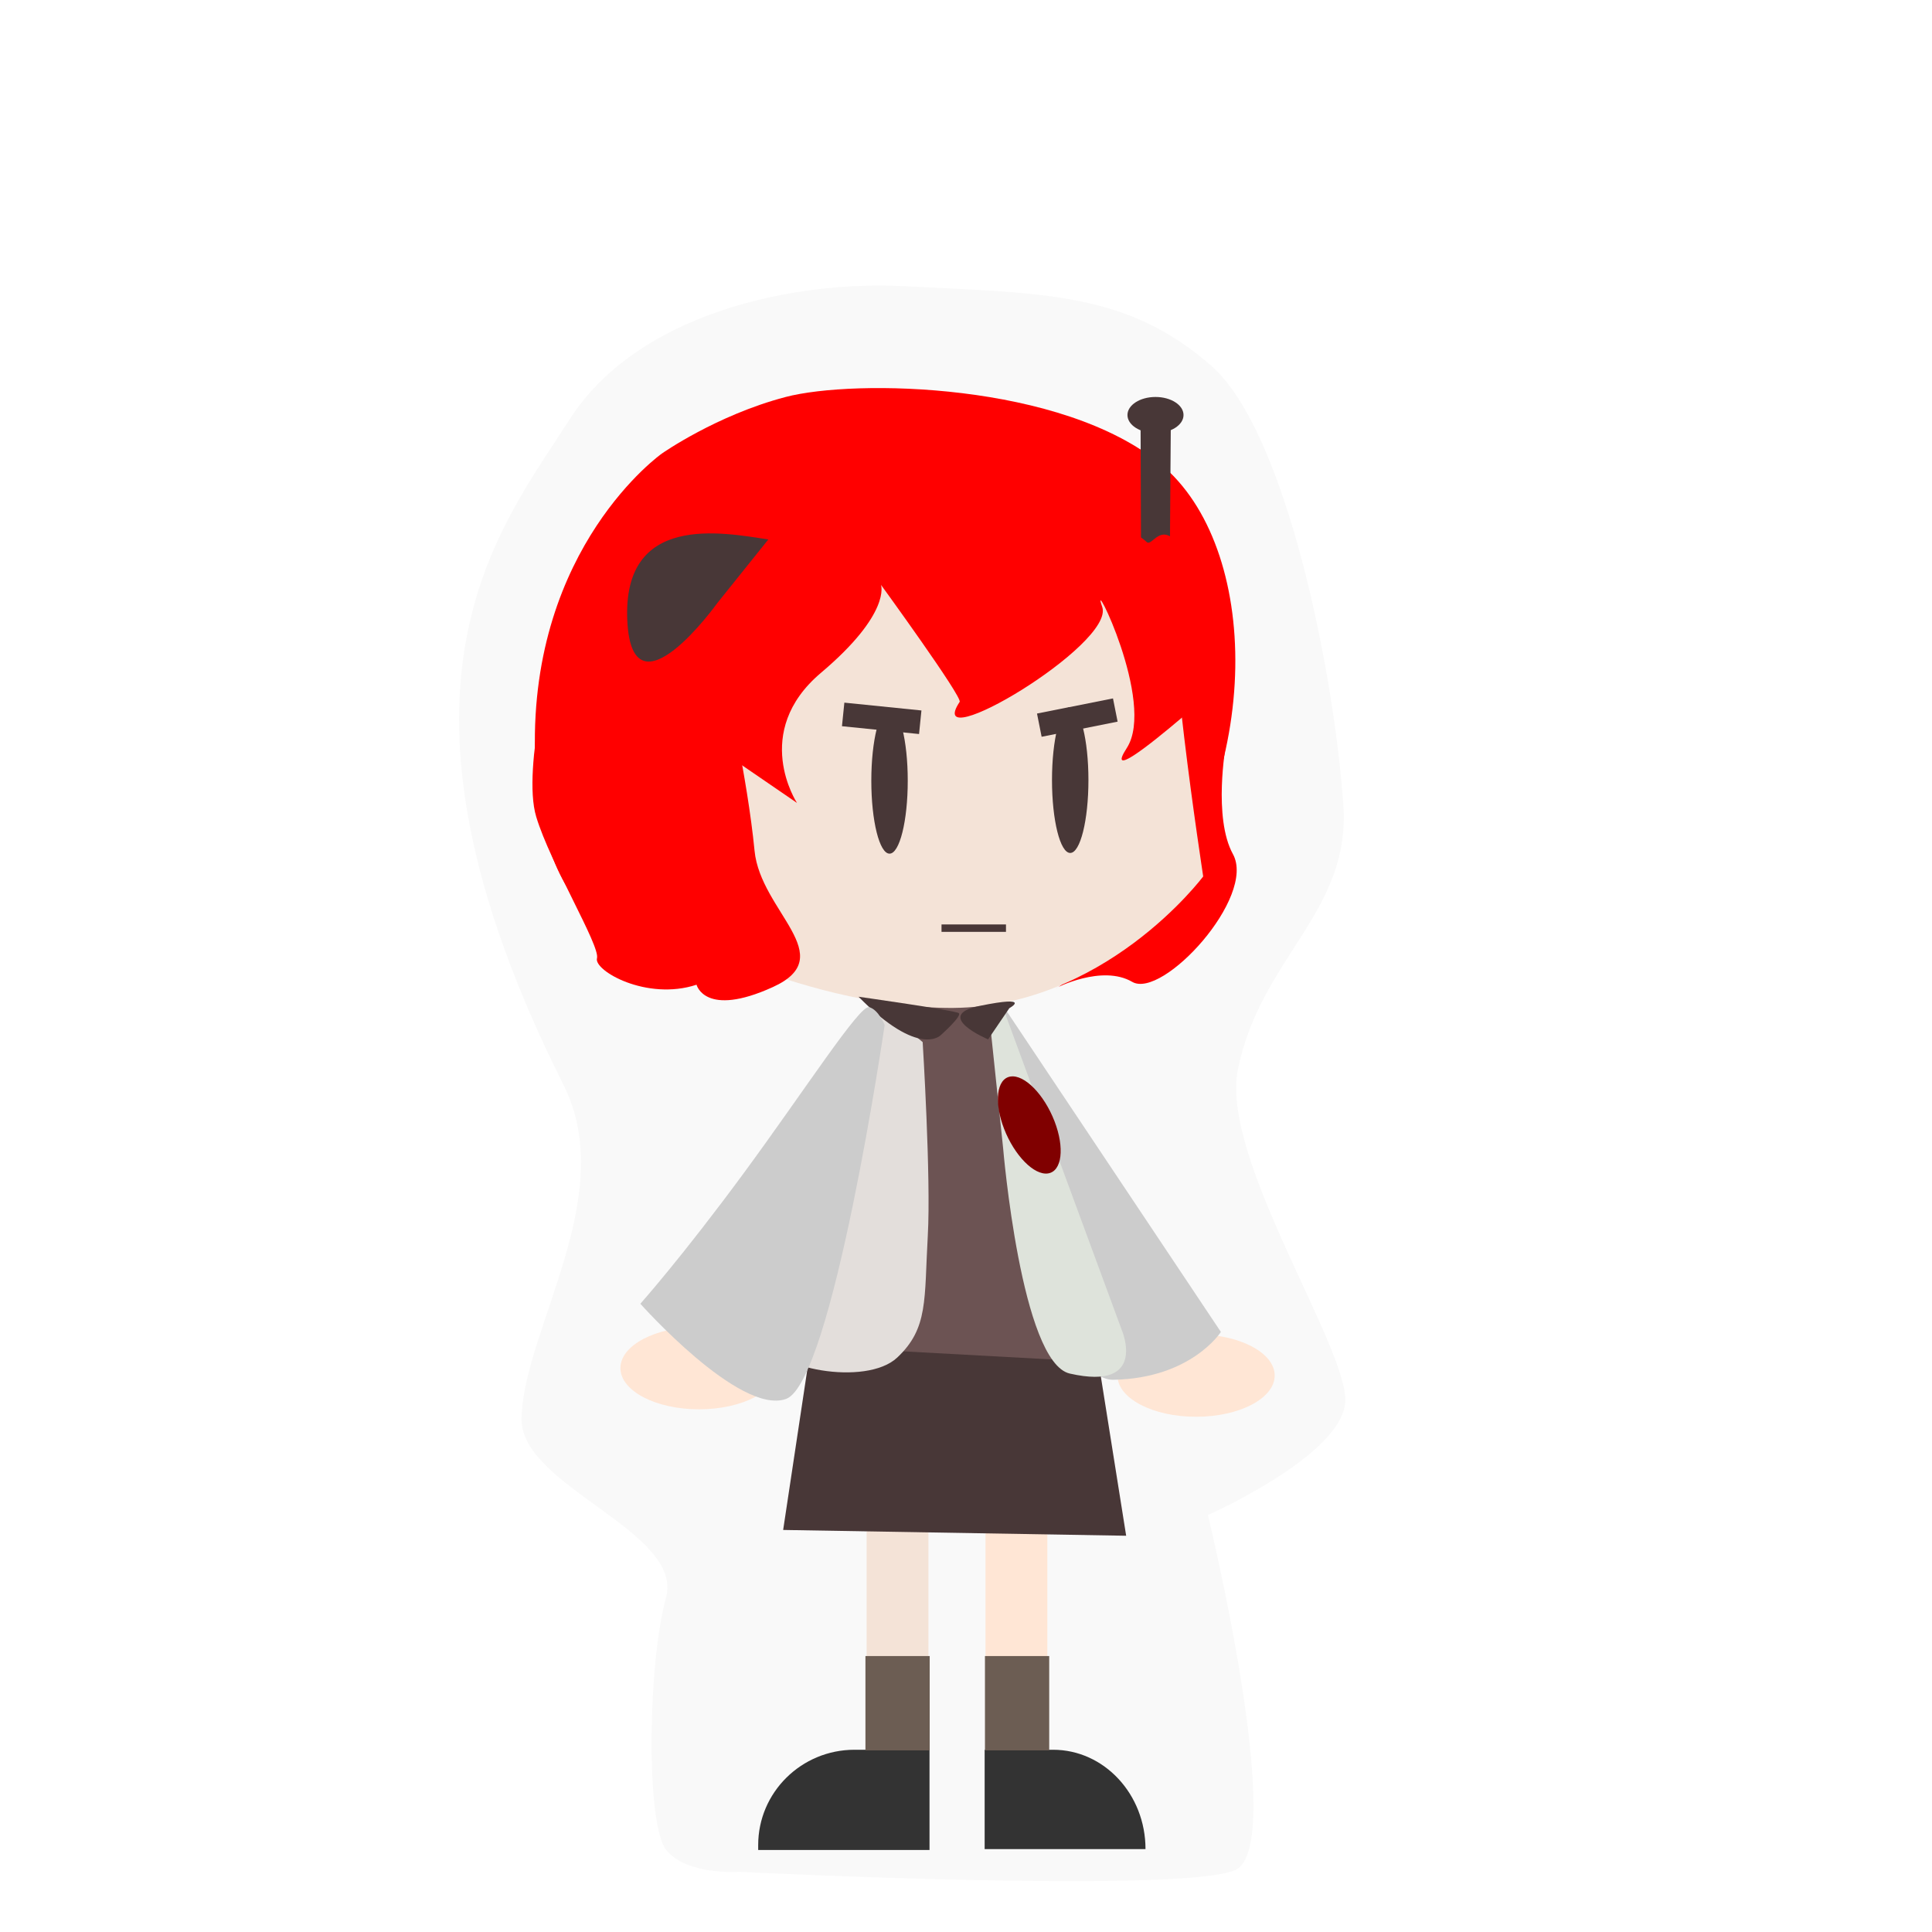
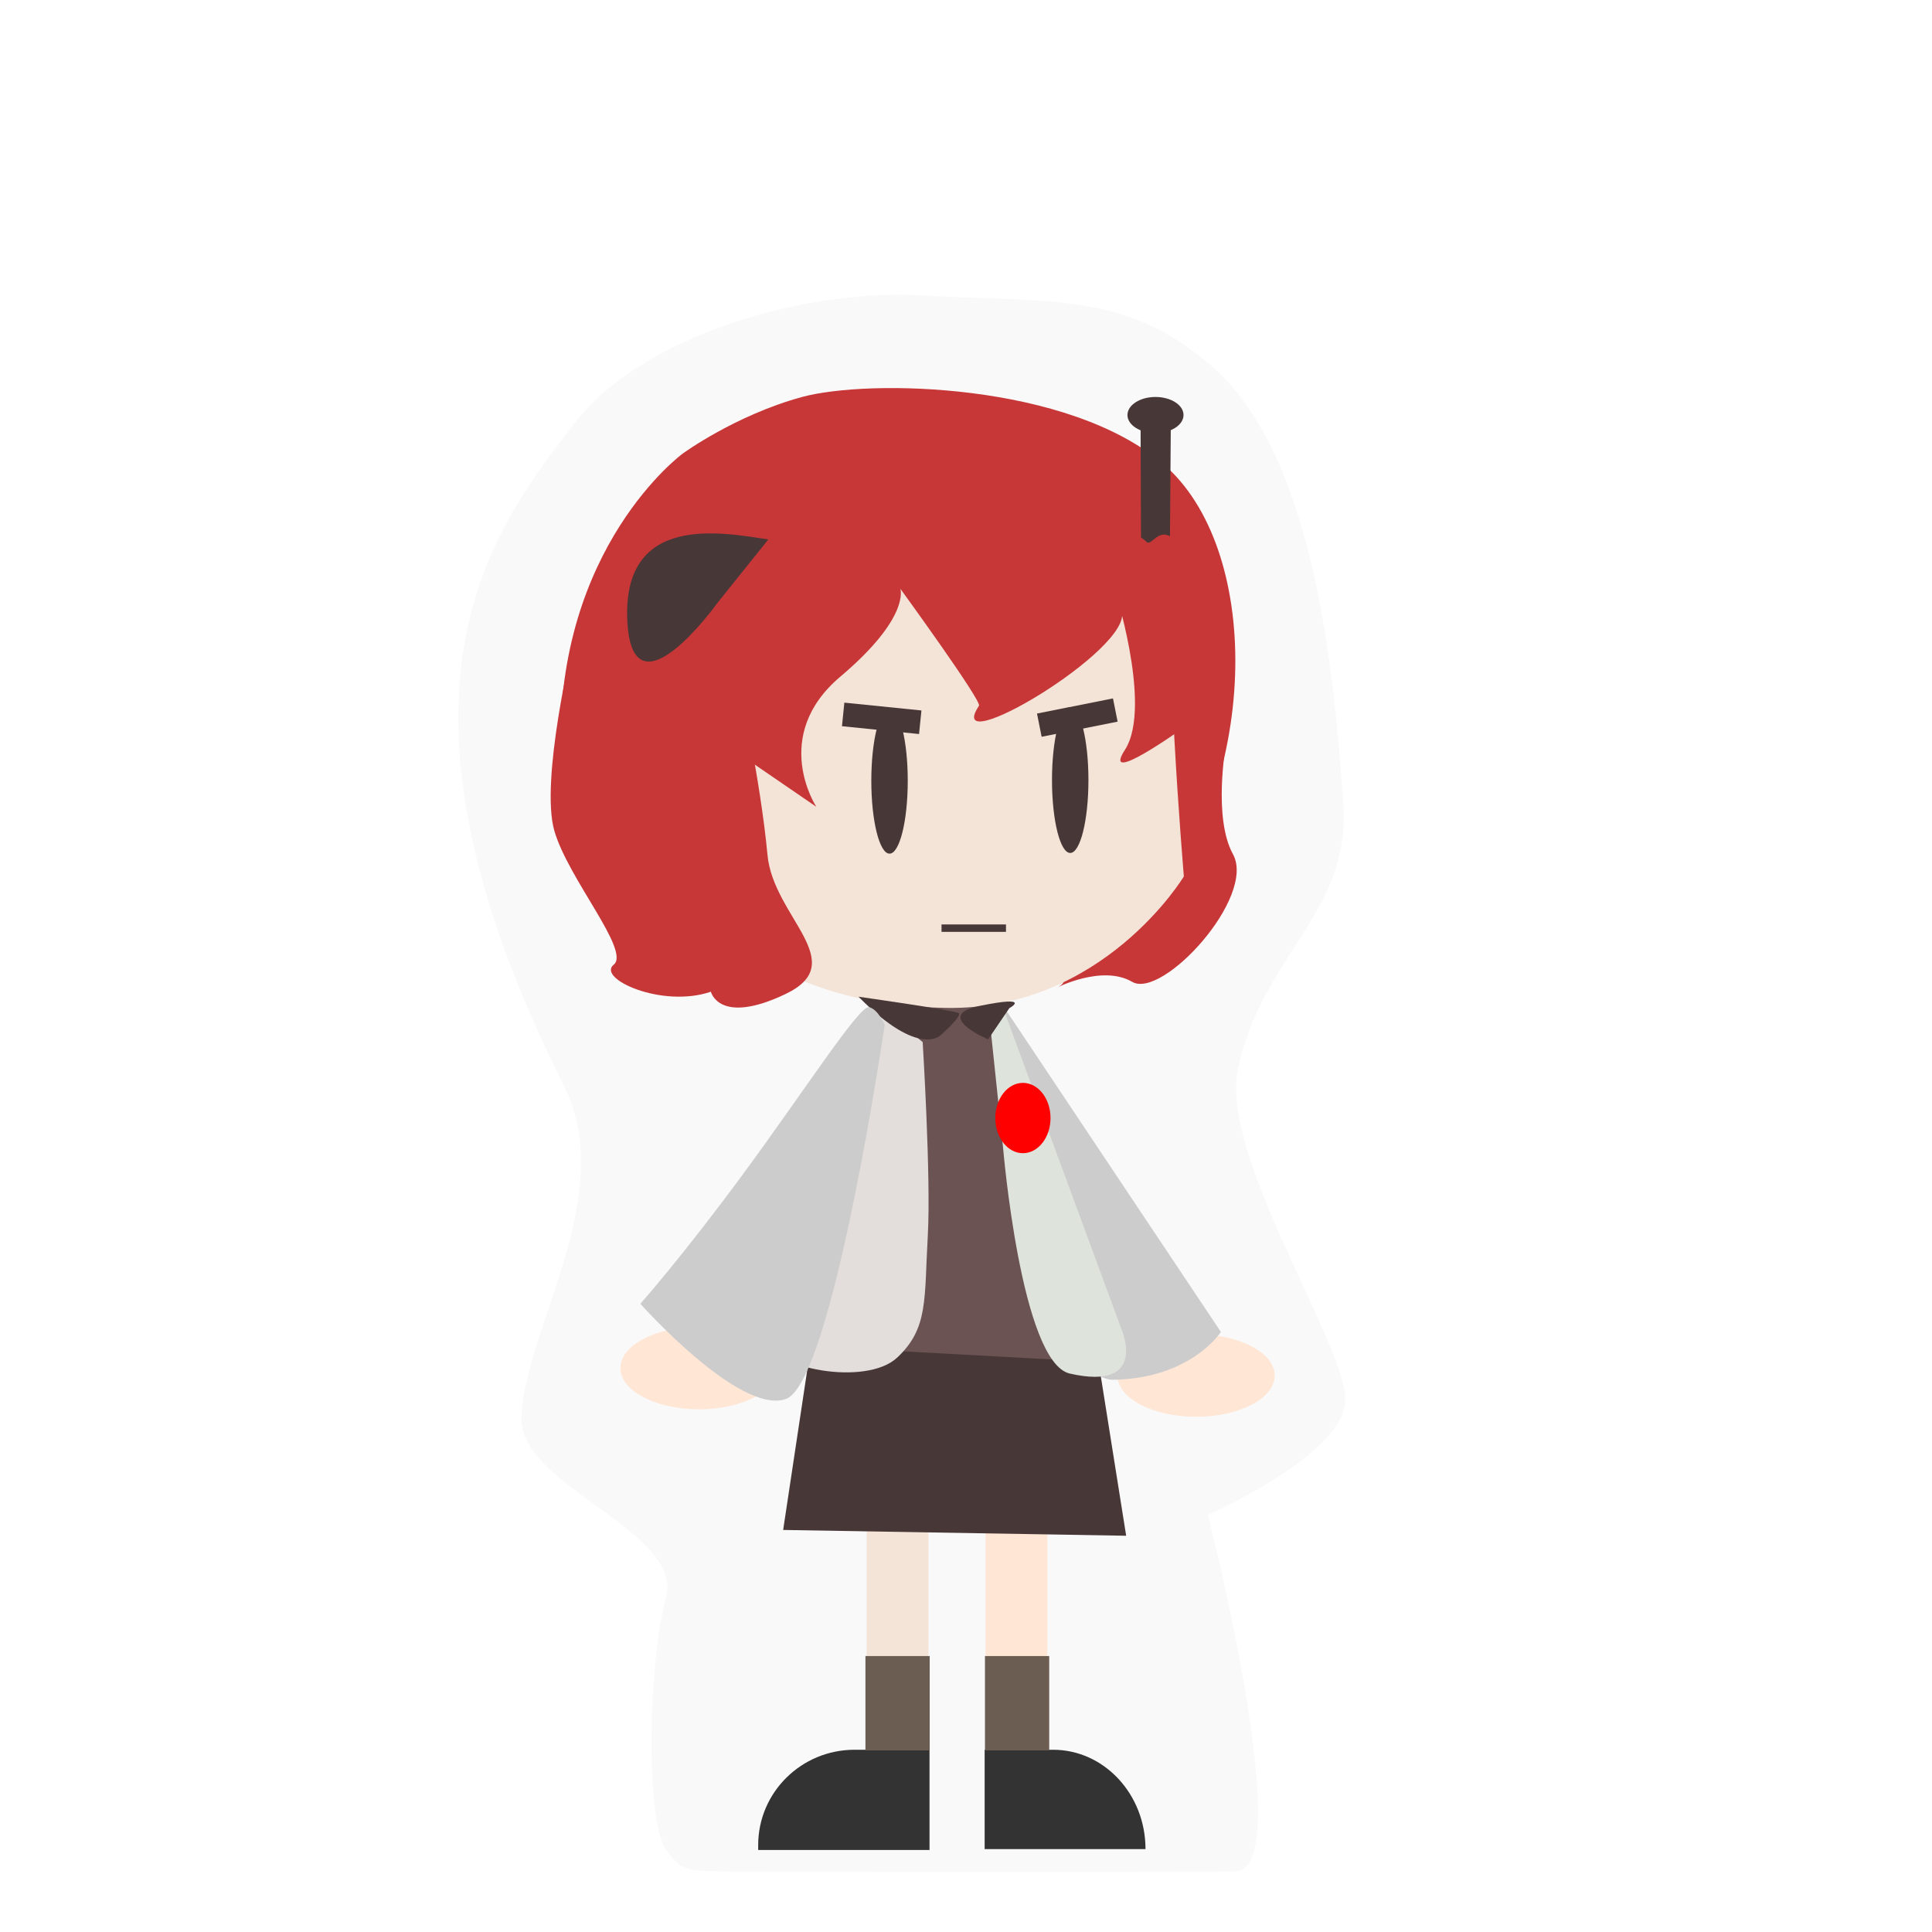
<svg xmlns="http://www.w3.org/2000/svg" width="100mm" height="100mm" viewBox="0 0 100 100" version="1.1" id="svg1">
  <defs id="defs1">
    </defs>
  <g id="layer1">
-     <path style="fill:#f9f9f9;fill-opacity:1;stroke-width:0.267" d="m 38.263,96.886 c 0,0 22.931,1.148 25.679,-0.096 2.748,-1.244 -1.421,-18.373 -1.421,-18.373 0,0 6.917,-3.062 7.107,-5.837 0.19,-2.775 -6.497,-12.652 -5.553,-17.237 1.201,-5.829 5.841,-8.126 5.456,-13.683 C 69.061,34.884 66.585,22.31 62.663,18.902 58.278,15.09 53.985,15.187 46.79,14.812 41.109,14.517 33.011,16.186 29.477,21.718 25.836,27.421 18.838,35.581 29.171,56.163 c 2.887,5.75 -2.083,12.665 -2.177,17.258 -0.072,3.513 8.425,5.836 7.477,9.281 -0.948,3.445 -1.041,11.696 0.001,13.036 1.042,1.34 3.79,1.148 3.79,1.148 z" id="path20" />
+     <path style="fill:#f9f9f9;fill-opacity:1;stroke-width:0.267" d="m 38.263,96.886 c 0,0 22.247,0.056 25.679,-0.025 3.298,-0.078 -1.421,-18.444 -1.421,-18.444 0,0 6.917,-3.062 7.107,-5.837 0.19,-2.775 -6.497,-12.652 -5.553,-17.237 1.201,-5.829 5.841,-8.126 5.456,-13.683 C 69.061,34.884 68.052,23.511 62.663,18.902 58.248,15.126 54.645,15.659 47.45,15.284 41.769,14.988 33.28,17.299 29.747,21.898 25.625,27.263 18.838,35.581 29.171,56.163 c 2.887,5.75 -2.083,12.665 -2.177,17.258 -0.072,3.513 8.425,5.836 7.477,9.281 -0.948,3.445 -1.041,11.696 0.001,13.036 0.911,1.247 1.048,1.064 3.79,1.148 z" id="path20" />
    <ellipse style="fill:#ffe6d5;stroke-width:0.265" id="path19-3" cx="61.909" cy="71.197" rx="4.069" ry="2.135" />
    <path style="fill:#cccccc;stroke-width:0.26" d="M 52.014,52.201 63.193,68.941 c 0,0 -1.524,2.395 -5.549,2.476 -4.025,0.082 -5.63,-19.217 -5.63,-19.217 z" id="path18" />
    <rect style="fill:#f4e3d7;stroke-width:0.291" id="rect14" width="3.2" height="12.831" x="44.857" y="78.628" />
    <rect style="fill:#ffe6d5;stroke-width:0.291" id="rect14-1" width="3.2" height="12.831" x="51.009" y="78.916" />
    <path style="fill:#483737;stroke-width:0.226" d="m 42.147,68.495 -1.611,10.695 17.754,0.3 -1.943,-12.221 z" id="path13" />
-     <path style="fill:#ff0000;stroke-width:0.265" d="m 63.449,38.571 c 0,0 -0.67,3.75 0.367,5.637 1.224,2.226 -3.645,7.527 -5.213,6.613 -1.569,-0.914 -3.952,0.324 -3.952,0.324 0,0 1.121,-0.427 -0.165,-1.1 -2.097,-1.096 1.368,-8.975 1.368,-8.975 z" id="path8" />
-     <path style="fill:#ff0000;stroke-width:0.265" d="m 32.455,23.209 c 0,0 -7.548,4.812 -7.265,15.473 0.283,10.661 7.461,9.788 7.461,9.788 0,0 20.312,7.09 27.359,-0.87 7.047,-7.96 6.692,-19.58 1.032,-23.825 -5.661,-4.246 -17.548,-4.434 -21.511,-3.491 -3.963,0.943 -7.076,2.925 -7.076,2.925 z" id="path5" transform="matrix(0.9038897,0,0,1,4.921847,0.2668497)" />
+     <path style="fill:#c83737;stroke-width:0.265" d="m 63.449,38.571 c 0,0 -0.67,3.75 0.367,5.637 1.224,2.226 -3.645,7.527 -5.213,6.613 -1.569,-0.914 -3.952,0.324 -3.952,0.324 0,0 1.121,-0.427 -0.165,-1.1 -2.097,-1.096 1.368,-8.975 1.368,-8.975 z" id="path8" />
+     <path style="fill:#c83737;stroke-width:0.265" d="m 32.455,23.209 c 0,0 -7.548,4.812 -7.265,15.473 0.283,10.661 7.461,9.788 7.461,9.788 0,0 20.312,7.09 27.359,-0.87 7.047,-7.96 6.692,-19.58 1.032,-23.825 -5.661,-4.246 -17.548,-4.434 -21.511,-3.491 -3.963,0.943 -7.076,2.925 -7.076,2.925 z" id="path5" transform="matrix(0.870961,0,0,1,7.071913,0.2668497)" />
    <path style="fill:#6c5353;stroke-width:0.179" d="M 45.831,51.532 42.644,69.721 56.985,70.504 50.954,51.466 Z" id="path2" />
-     <path style="fill:#f4e3d7;stroke-width:0.265" d="m 33.591,47.633 c 0,0 7.547,4.408 15.377,4.536 8.139,0.133 13.309,-6.805 13.309,-6.805 0,-0.047 -2.135,-13.709 -1.468,-16.411 0.707,-2.862 -4.403,-6.671 -12.409,-7.872 -6.995,-1.049 -13.209,3.069 -16.011,8.005 -2.802,4.937 -3.469,11.475 1.201,18.546 z" id="path1" />
+     <path style="fill:#f4e3d7;stroke-width:0.265" d="m 48.968,52.169 c 8.139,0.133 12.308,-6.805 12.308,-6.805 0,-0.047 -1.158,-13.591 -0.467,-16.411 0.638,-2.602 -4.048,-5.809 -12.142,-5.937 -7.261,-0.115 -12.775,2.257 -14.677,7.605 -2.135,6.004 -1.134,11.841 1.034,14.91 2.168,3.069 6.113,6.51 13.943,6.638 z" id="path1" />
    <path style="fill:#e3dedb;stroke-width:0.265" d="m 47.757,53.938 c 0,0 0.437,7.023 0.265,10.028 -0.189,3.302 0.039,4.778 -1.58,6.3 -1.619,1.522 -6.582,0.553 -6.722,-0.922 -0.14,-1.475 5.566,-17.454 5.566,-17.454 z" id="path3" />
    <path style="fill:#dee3db;stroke-width:0.265" d="m 51.92,59.414 -0.702,-6.692 0.66,-0.66 6.186,16.782 c 0,0 1.368,3.175 -2.69,2.252 -2.521,-0.574 -3.454,-11.682 -3.454,-11.682 z" id="path4" />
-     <path style="fill:#ff0000;stroke-width:0.276" d="m 31.134,33.42 11.484,7.872 c 0,0 -2.404,-3.654 1.243,-6.735 3.647,-3.081 3.106,-4.552 3.106,-4.552 0,0 4.231,5.816 4.071,6.058 -1.959,2.961 8.058,-2.976 7.379,-4.917 -0.679,-1.94 2.804,4.935 1.272,7.304 -1.008,1.56 1.035,-0.03 2.858,-1.576 1.337,-1.134 1.887,-3.421 1.276,-5.064 -0.886,-2.38 -2.018,-5.448 -2.268,-6.256 -0.424,-1.37 -7.718,-4.109 -7.718,-4.109 l -5.513,-1.255 c 0,0 -9.474,1.117 -12.742,3.492 -3.268,2.376 -4.449,9.737 -4.449,9.737 z" id="path6" transform="translate(-1.366623,0.2668497)" />
-     <path style="fill:#ff0000;stroke-width:0.29" d="m 37.558,35.363 c 0,0 1.122,4.829 1.498,8.675 0.308,3.147 4.471,5.45 0.946,7.053 -3.524,1.604 -3.949,-0.122 -3.949,-0.122 -2.586,0.849 -5.329,-0.732 -5.153,-1.369 0.176,-0.637 -2.412,-4.887 -3.146,-7.326 -0.767,-2.547 0.981,-8.981 0.981,-8.981 z" id="path7" />
+     <path style="fill:#c83737;stroke-width:0.276" d="m 31.134,33.42 11.484,7.872 c 0,0 -2.404,-3.654 1.243,-6.735 3.647,-3.081 3.106,-4.552 3.106,-4.552 0,0 4.231,5.816 4.071,6.058 -1.959,2.961 8.058,-2.976 7.379,-4.917 -0.679,-1.94 1.703,4.835 0.172,7.204 -1.045,1.617 1.606,-0.112 3.796,-1.678 1.425,-1.02 2.05,-3.219 1.438,-4.862 -0.886,-2.38 -2.018,-5.448 -2.268,-6.256 -0.424,-1.37 -7.718,-4.109 -7.718,-4.109 l -6.247,-1.522 c 0,0 -7.466,0.723 -10.215,3.052 -2.749,2.328 -6.241,10.445 -6.241,10.445 z" id="path6" transform="translate(-0.3659364,0.466987)" />
+     <path style="fill:#c83737;stroke-width:0.29" d="m 38.263,35.406 c 0,0 1.095,4.928 1.463,8.852 0.301,3.211 4.364,5.561 0.924,7.197 -3.44,1.637 -3.855,-0.124 -3.855,-0.124 -2.524,0.866 -5.919,-0.679 -5.031,-1.397 0.888,-0.718 -2.354,-4.442 -3.071,-6.931 -0.749,-2.599 0.957,-9.709 0.957,-9.709 z" id="path7" />
    <ellipse style="fill:#483737;stroke-width:0.357" id="path9" cx="46.042" cy="40.411" rx="0.943" ry="3.774" />
    <ellipse style="fill:#483737;stroke-width:0.357" id="path9-3" cx="55.394" cy="40.375" rx="0.943" ry="3.774" />
    <path style="fill:#483737;stroke-width:0.265" d="m 44.438,51.591 c 3.161,3.208 4.263,1.981 4.263,1.981 0,0 1.115,-0.991 0.926,-1.132 -0.189,-0.142 -5.189,-0.849 -5.189,-0.849 z" id="path10" />
    <path style="fill:#483737;stroke-width:0.265" d="m 52.244,52.182 -1.1,1.616 c 0,0 -2.917,-1.229 -0.432,-1.735 2.783,-0.566 1.532,0.119 1.532,0.119 z" id="path11" />
    <rect style="fill:#483737;stroke-width:0.265" id="rect13" width="3.336" height="0.384" x="48.733" y="47.849" />
    <path style="fill:#333333;stroke-width:0.265" id="rect15" width="8.774" height="5.189" x="40.38" y="90.855" d="m 45.314,90.855 h 3.84 v 5.189 h -8.774 v -0.255 a 4.934,4.934 135 0 1 4.934,-4.934 z" transform="matrix(1.010753,0,0,1,-1.570674,-0.2881231)" />
    <ellipse style="fill:#ffe6d5;stroke-width:0.265" id="path19" cx="36.182" cy="70.811" rx="4.069" ry="2.135" />
    <path style="fill:#333333;stroke-width:0.289" id="rect16" width="8.208" height="4.717" x="52.362" y="91.138" d="m 52.362,91.138 h 3.491 a 4.717,4.717 45 0 1 4.717,4.717 h -8.208 z" ry="0" transform="matrix(1.014368,0,0,1.09,-2.149128,-8.773567)" />
    <path style="fill:#cccccc;stroke-width:0.28" d="m 45.79,53.054 c 0,0 -2.707,18.51 -5.11,19.357 -2.403,0.847 -7.535,-4.929 -7.535,-4.929 0,0 2.146,-2.406 5.331,-6.734 3.186,-4.328 6.021,-8.75 6.511,-8.618 0.49,0.131 0.803,0.925 0.803,0.925 z" id="path17" />
    <rect style="fill:#6c5d53;fill-opacity:1;stroke-width:0.273" id="rect20" width="3.326" height="4.882" x="44.795" y="85.717" />
    <rect style="fill:#6c5d53;fill-opacity:1;stroke-width:0.273" id="rect20-9" width="3.326" height="4.882" x="50.981" y="85.717" />
-     <ellipse style="fill:#800000;fill-opacity:1;stroke-width:0.3" id="path21" cx="29.379" cy="67.152" rx="1.319" ry="2.689" transform="matrix(0.9887186,-0.149785,0.3607916,0.9326465,0,0)" />
    <rect style="fill:#483737;fill-opacity:1;stroke-width:0.265" id="rect21" width="4.01" height="1.226" x="47.154" y="31.768" transform="rotate(5.797313)" />
    <rect style="fill:#483737;fill-opacity:1;stroke-width:0.265" id="rect21-7" width="4.01" height="1.226" x="45.43" y="46.703" transform="rotate(-11.26046)" />
    <path style="fill:#483737;fill-opacity:1;stroke-width:1.227" d="m 39.768,27.923 c -2.376,-0.362 -7.58,-1.395 -7.297,4.232 0.261,5.194 4.656,-0.939 4.656,-0.939 z" id="path22" />
    <path style="fill:#483737;fill-opacity:1;stroke-width:0.219" d="m 59.068,30.798 -0.033,-9.112 1.568,-0.046 -0.067,9.112 z" id="path23" />
-     <path style="fill:#ff0000;fill-opacity:1;stroke-width:0.265" d="m 59.216,31.513 -0.976,-3.886 c 0,0 0.503,-0.149 1.109,0.425 0.259,0.246 0.631,-0.82 1.384,-0.167 0.282,0.244 0.325,2.735 0.325,2.735 z" id="path24" />
+     <path style="fill:#c83737;fill-opacity:1;stroke-width:0.265" d="m 59.216,31.513 -0.976,-3.886 c 0,0 0.503,-0.149 1.109,0.425 0.259,0.246 0.631,-0.82 1.384,-0.167 0.282,0.244 0.325,2.735 0.325,2.735 z" id="path24" />
    <ellipse style="fill:#483737;fill-opacity:1;stroke-width:0.265" id="path25" cx="59.808" cy="21.481" rx="1.451" ry="0.934" />
+     <ellipse style="fill:#ff0000;fill-opacity:1;stroke-width:0.389" id="path26" cx="52.946" cy="57.869" rx="1.429" ry="1.82" />
  </g>
</svg>
